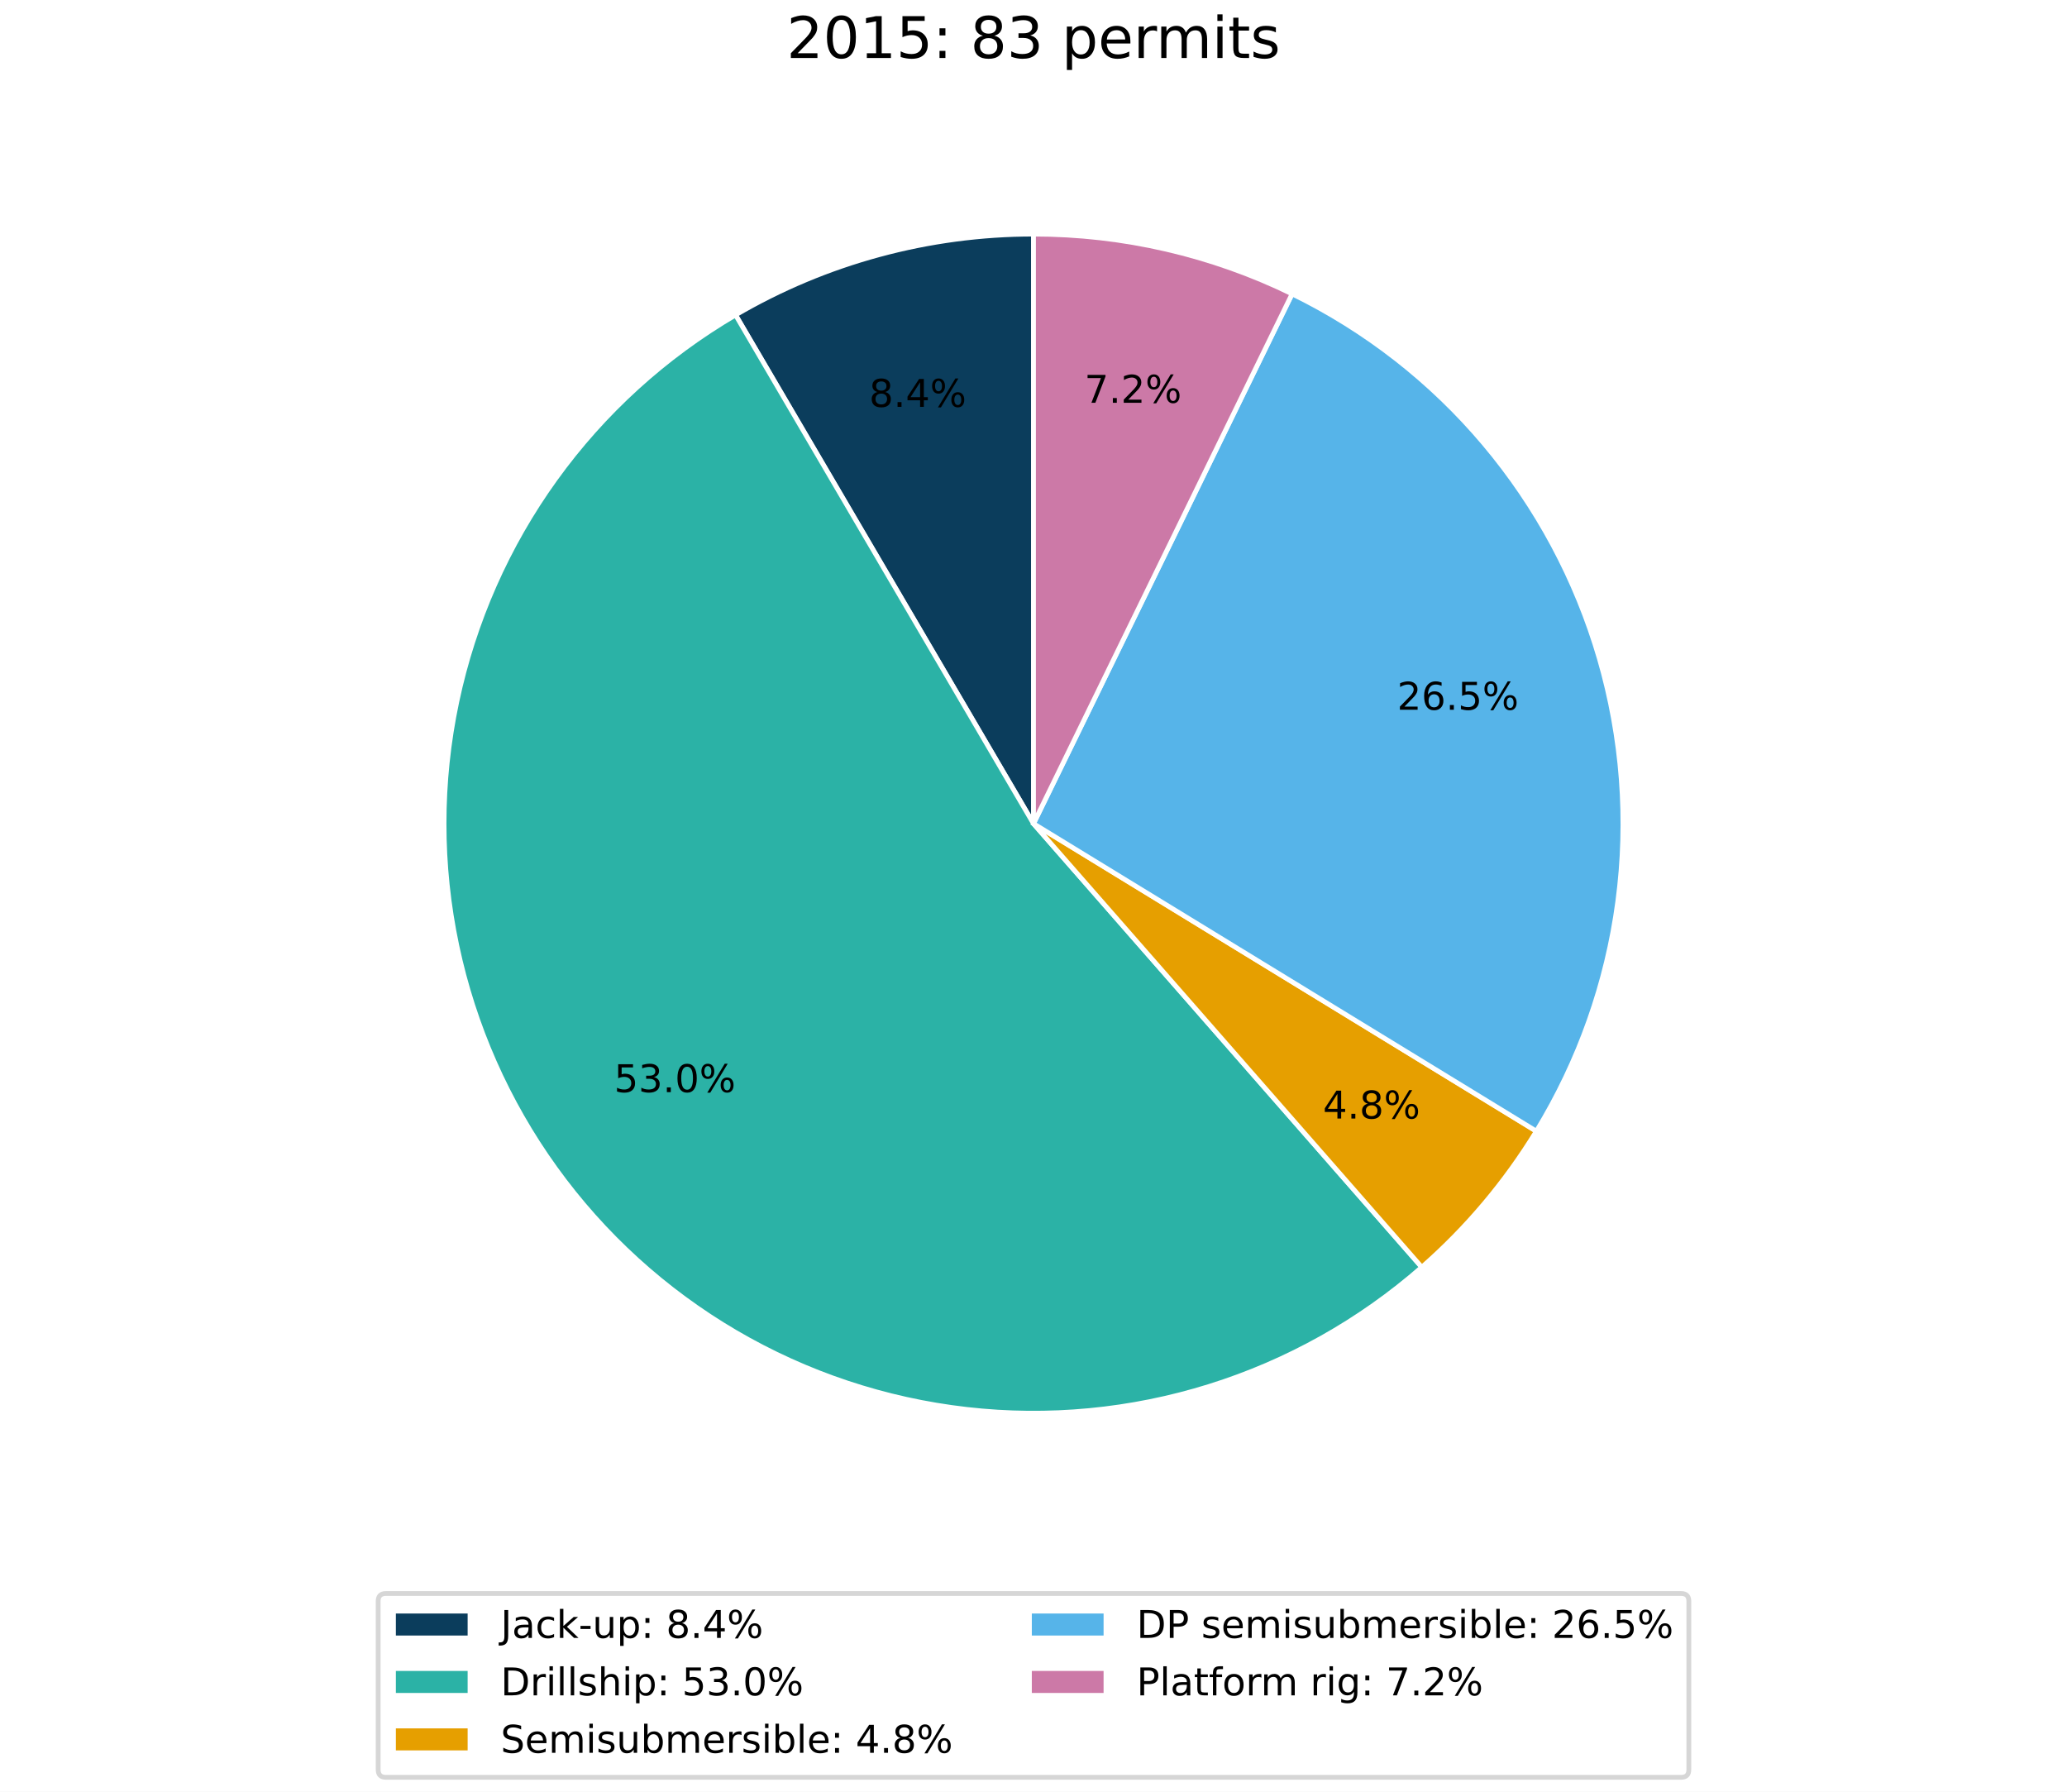
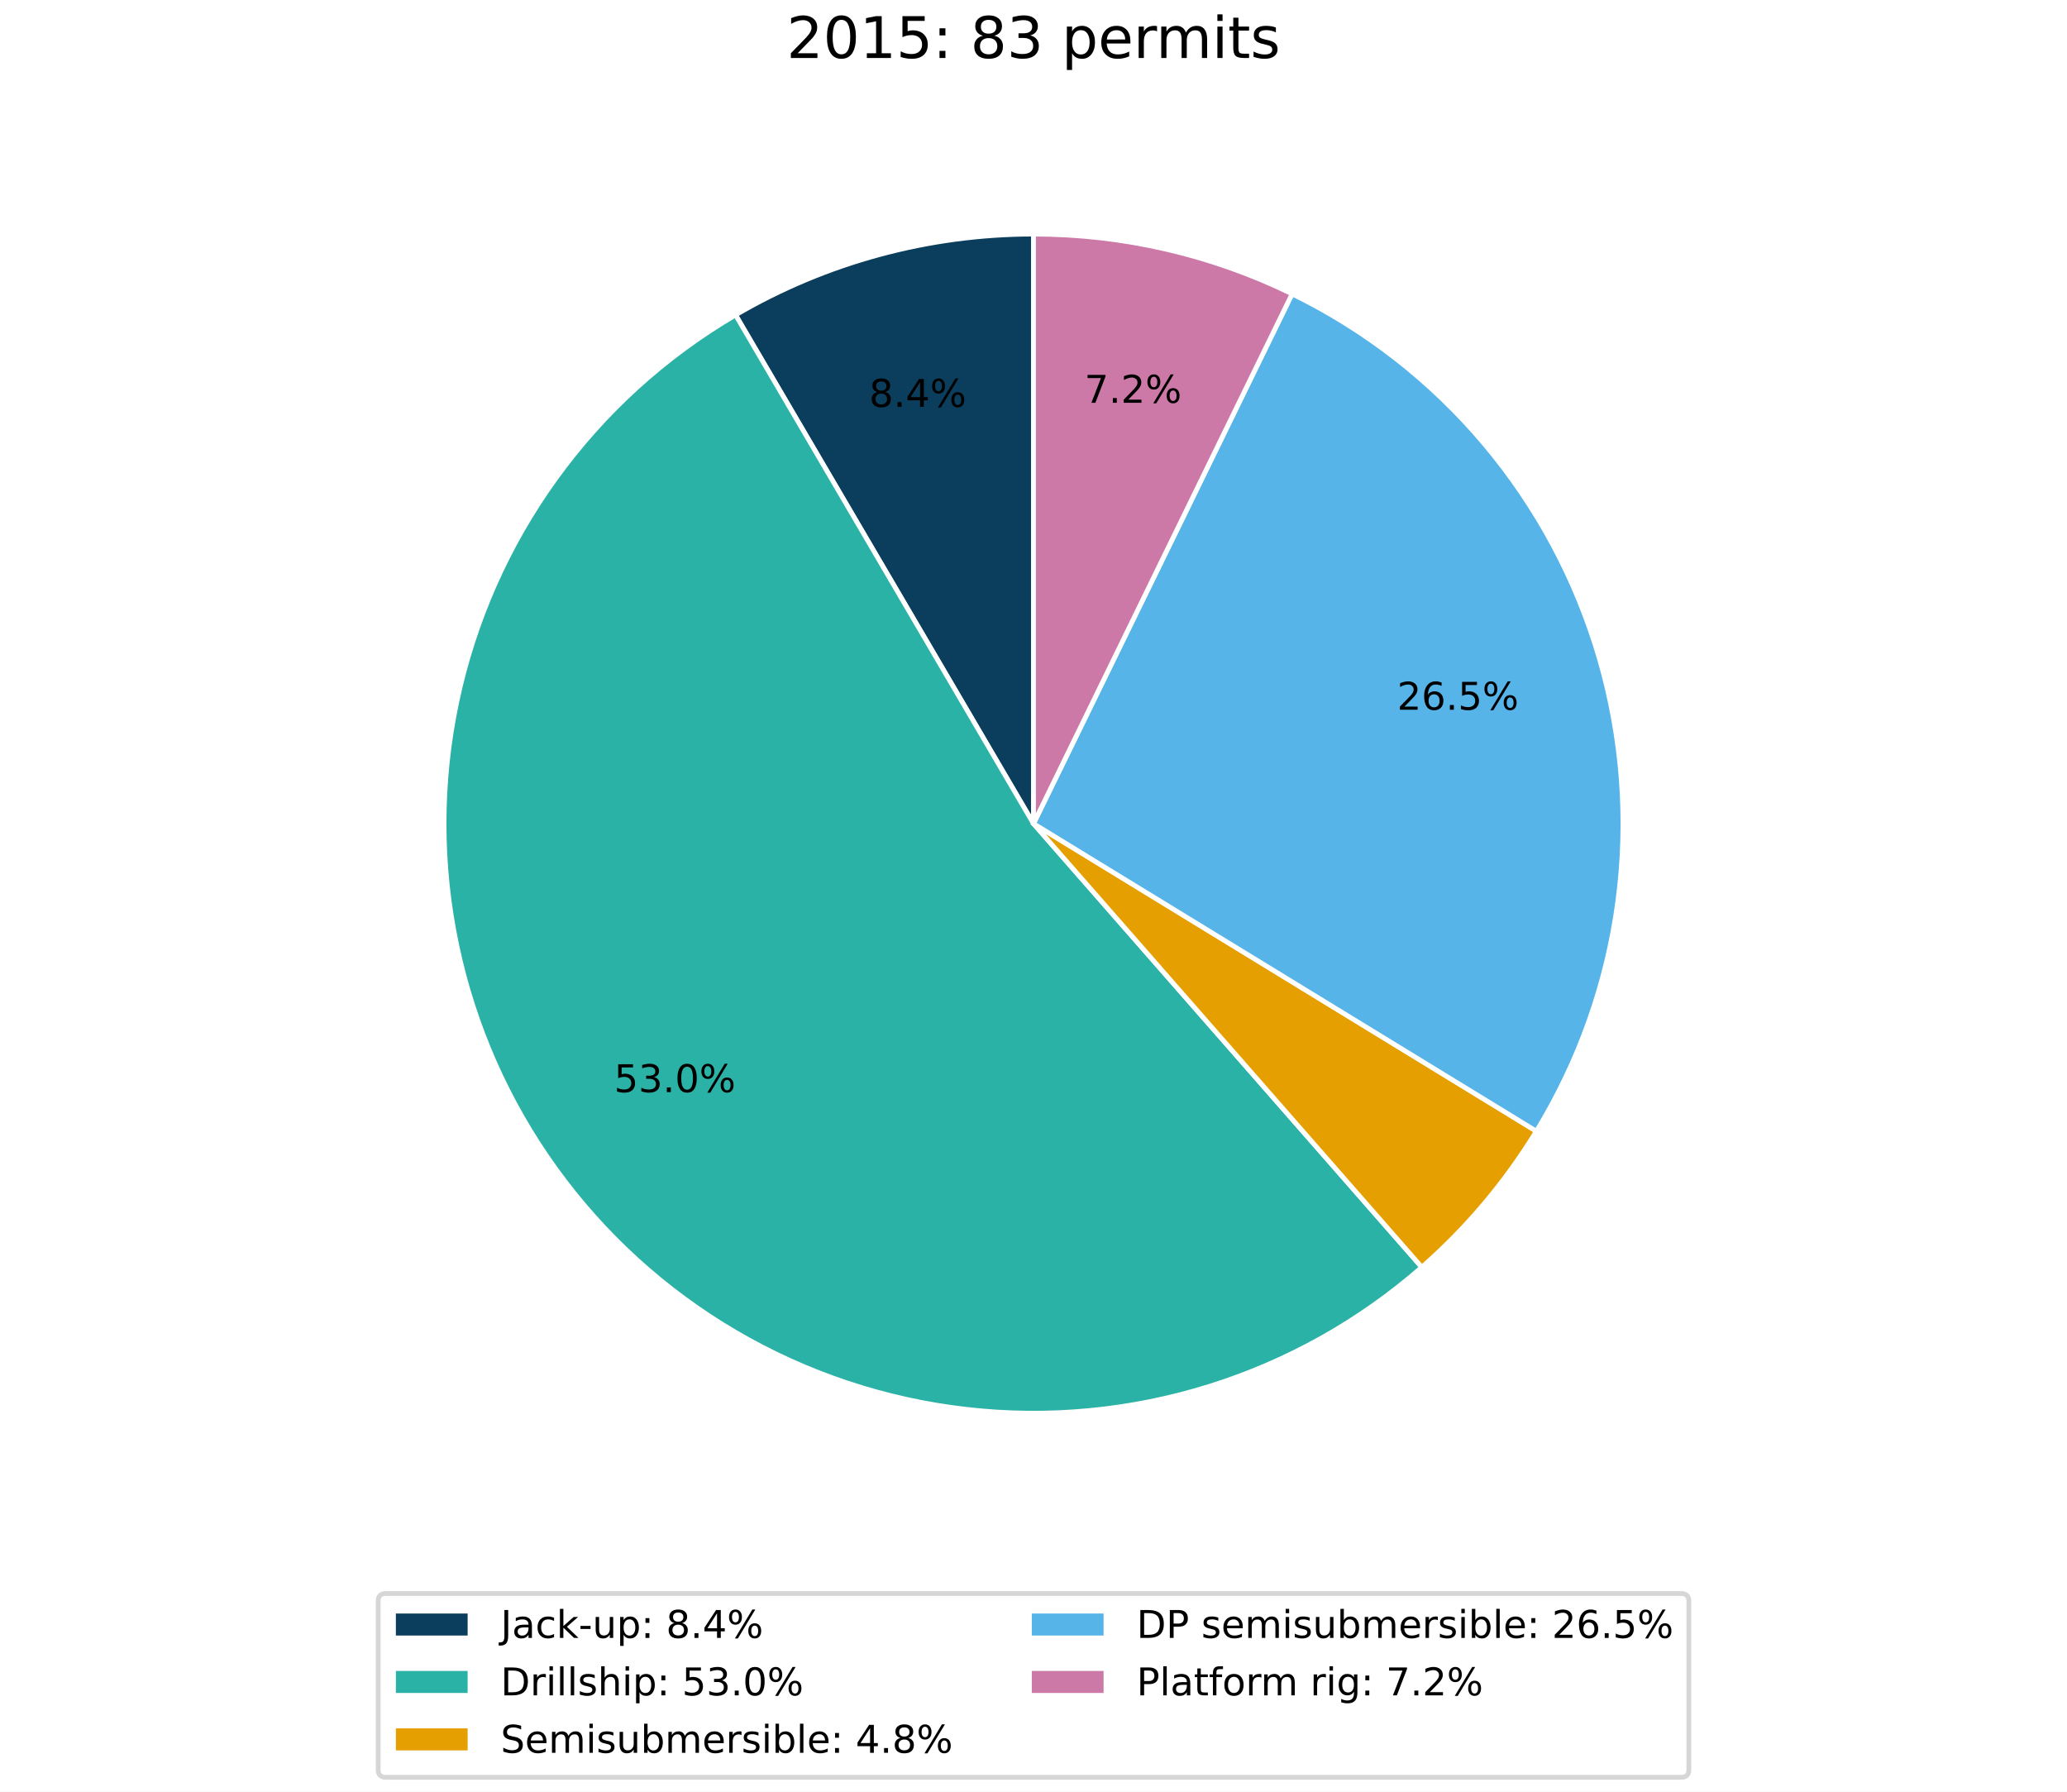
<svg xmlns="http://www.w3.org/2000/svg" xmlns:xlink="http://www.w3.org/1999/xlink" width="432pt" height="374.4pt" viewBox="0 0 432 374.4" version="1.1">
  <defs>
    <style type="text/css">*{stroke-linejoin: round; stroke-linecap: butt}</style>
  </defs>
  <g id="figure_1">
    <g id="patch_1">
      <path d="M 0 374.4 L 432 374.4 L 432 0 L 0 0 z " style="fill: #ffffff" />
    </g>
    <g id="axes_1">
      <g id="patch_2">
        <path d="M 216 48.917 C 205.104 48.917 194.256 50.363 183.74 53.216 C 173.224 56.069 163.132 60.305 153.731 65.813 L 216 172.112 z " style="fill: #0b3d5c; stroke: #ffffff; stroke-linejoin: miter" />
      </g>
      <g id="patch_3">
        <path d="M 153.731 65.813 C 138.925 74.486 126.093 86.158 116.06 100.078 C 106.026 113.998 99.011 129.862 95.465 146.651 C 91.918 163.44 91.918 180.785 95.465 197.574 C 99.011 214.363 106.026 230.227 116.06 244.147 C 126.093 258.067 138.925 269.739 153.731 278.412 C 168.536 287.085 184.992 292.57 202.041 294.514 C 219.09 296.459 236.358 294.82 252.737 289.703 C 269.115 284.586 284.245 276.103 297.155 264.8 L 216 172.112 z " style="fill: #2bb2a6; stroke: #ffffff; stroke-linejoin: miter" />
      </g>
      <g id="patch_4">
        <path d="M 297.155 264.8 C 301.835 260.702 306.198 256.256 310.206 251.499 C 314.215 246.743 317.857 241.689 321.102 236.382 L 216 172.112 z " style="fill: #e69f00; stroke: #ffffff; stroke-linejoin: miter" />
      </g>
      <g id="patch_5">
        <path d="M 321.102 236.382 C 330.054 221.743 335.849 205.394 338.116 188.385 C 340.382 171.376 339.071 154.08 334.265 137.608 C 329.459 121.135 321.264 105.847 310.206 92.726 C 299.149 79.604 285.471 68.937 270.052 61.408 L 216 172.112 z " style="fill: #56b4e9; stroke: #ffffff; stroke-linejoin: miter" />
      </g>
      <g id="patch_6">
        <path d="M 270.052 61.408 C 261.662 57.312 252.834 54.183 243.738 52.081 C 234.642 49.978 225.336 48.917 216 48.917 L 216 172.112 z " style="fill: #cc79a7; stroke: #ffffff; stroke-linejoin: miter" />
      </g>
      <g id="matplotlib.axis_1" />
      <g id="matplotlib.axis_2" />
      <g id="text_1">
        <g transform="translate(181.6428 85.01835) scale(0.08 -0.08)">
          <defs>
            <path id="DejaVuSans-1b" d="M 2034 2216 Q 1584 2216 1326 1975 Q 1069 1734 1069 1313 Q 1069 891 1326 650 Q 1584 409 2034 409 Q 2484 409 2743 651 Q 3003 894 3003 1313 Q 3003 1734 2745 1975 Q 2488 2216 2034 2216 z M 1403 2484 Q 997 2584 770 2862 Q 544 3141 544 3541 Q 544 4100 942 4425 Q 1341 4750 2034 4750 Q 2731 4750 3128 4425 Q 3525 4100 3525 3541 Q 3525 3141 3298 2862 Q 3072 2584 2669 2484 Q 3125 2378 3379 2068 Q 3634 1759 3634 1313 Q 3634 634 3220 271 Q 2806 -91 2034 -91 Q 1263 -91 848 271 Q 434 634 434 1313 Q 434 1759 690 2068 Q 947 2378 1403 2484 z M 1172 3481 Q 1172 3119 1398 2916 Q 1625 2713 2034 2713 Q 2441 2713 2670 2916 Q 2900 3119 2900 3481 Q 2900 3844 2670 4047 Q 2441 4250 2034 4250 Q 1625 4250 1398 4047 Q 1172 3844 1172 3481 z " transform="scale(0.015625)" />
            <path id="DejaVuSans-11" d="M 684 794 L 1344 794 L 1344 0 L 684 0 L 684 794 z " transform="scale(0.015625)" />
            <path id="DejaVuSans-17" d="M 2419 4116 L 825 1625 L 2419 1625 L 2419 4116 z M 2253 4666 L 3047 4666 L 3047 1625 L 3713 1625 L 3713 1100 L 3047 1100 L 3047 0 L 2419 0 L 2419 1100 L 313 1100 L 313 1709 L 2253 4666 z " transform="scale(0.015625)" />
            <path id="DejaVuSans-8" d="M 4653 2053 Q 4381 2053 4226 1822 Q 4072 1591 4072 1178 Q 4072 772 4226 539 Q 4381 306 4653 306 Q 4919 306 5073 539 Q 5228 772 5228 1178 Q 5228 1588 5073 1820 Q 4919 2053 4653 2053 z M 4653 2450 Q 5147 2450 5437 2106 Q 5728 1763 5728 1178 Q 5728 594 5436 251 Q 5144 -91 4653 -91 Q 4153 -91 3862 251 Q 3572 594 3572 1178 Q 3572 1766 3864 2108 Q 4156 2450 4653 2450 z M 1428 4353 Q 1159 4353 1004 4120 Q 850 3888 850 3481 Q 850 3069 1003 2837 Q 1156 2606 1428 2606 Q 1700 2606 1854 2837 Q 2009 3069 2009 3481 Q 2009 3884 1853 4118 Q 1697 4353 1428 4353 z M 4250 4750 L 4750 4750 L 1831 -91 L 1331 -91 L 4250 4750 z M 1428 4750 Q 1922 4750 2215 4408 Q 2509 4066 2509 3481 Q 2509 2891 2217 2550 Q 1925 2209 1428 2209 Q 931 2209 642 2551 Q 353 2894 353 3481 Q 353 4063 643 4406 Q 934 4750 1428 4750 z " transform="scale(0.015625)" />
          </defs>
          <use xlink:href="#DejaVuSans-1b" />
          <use xlink:href="#DejaVuSans-11" transform="translate(63.625 0)" />
          <use xlink:href="#DejaVuSans-17" transform="translate(95.40625 0)" />
          <use xlink:href="#DejaVuSans-8" transform="translate(159.0312 0)" />
        </g>
      </g>
      <g id="text_2">
        <g transform="translate(128.3378 228.2166) scale(0.08 -0.08)">
          <defs>
            <path id="DejaVuSans-18" d="M 691 4666 L 3169 4666 L 3169 4134 L 1269 4134 L 1269 2991 Q 1406 3038 1543 3061 Q 1681 3084 1819 3084 Q 2600 3084 3056 2656 Q 3513 2228 3513 1497 Q 3513 744 3044 326 Q 2575 -91 1722 -91 Q 1428 -91 1123 -41 Q 819 9 494 109 L 494 744 Q 775 591 1075 516 Q 1375 441 1709 441 Q 2250 441 2565 725 Q 2881 1009 2881 1497 Q 2881 1984 2565 2268 Q 2250 2553 1709 2553 Q 1456 2553 1204 2497 Q 953 2441 691 2322 L 691 4666 z " transform="scale(0.015625)" />
            <path id="DejaVuSans-16" d="M 2597 2516 Q 3050 2419 3304 2112 Q 3559 1806 3559 1356 Q 3559 666 3084 287 Q 2609 -91 1734 -91 Q 1441 -91 1130 -33 Q 819 25 488 141 L 488 750 Q 750 597 1062 519 Q 1375 441 1716 441 Q 2309 441 2620 675 Q 2931 909 2931 1356 Q 2931 1769 2642 2001 Q 2353 2234 1838 2234 L 1294 2234 L 1294 2753 L 1863 2753 Q 2328 2753 2575 2939 Q 2822 3125 2822 3475 Q 2822 3834 2567 4026 Q 2313 4219 1838 4219 Q 1578 4219 1281 4162 Q 984 4106 628 3988 L 628 4550 Q 988 4650 1302 4700 Q 1616 4750 1894 4750 Q 2613 4750 3031 4423 Q 3450 4097 3450 3541 Q 3450 3153 3228 2886 Q 3006 2619 2597 2516 z " transform="scale(0.015625)" />
            <path id="DejaVuSans-13" d="M 2034 4250 Q 1547 4250 1301 3770 Q 1056 3291 1056 2328 Q 1056 1369 1301 889 Q 1547 409 2034 409 Q 2525 409 2770 889 Q 3016 1369 3016 2328 Q 3016 3291 2770 3770 Q 2525 4250 2034 4250 z M 2034 4750 Q 2819 4750 3233 4129 Q 3647 3509 3647 2328 Q 3647 1150 3233 529 Q 2819 -91 2034 -91 Q 1250 -91 836 529 Q 422 1150 422 2328 Q 422 3509 836 4129 Q 1250 4750 2034 4750 z " transform="scale(0.015625)" />
          </defs>
          <use xlink:href="#DejaVuSans-18" />
          <use xlink:href="#DejaVuSans-16" transform="translate(63.625 0)" />
          <use xlink:href="#DejaVuSans-11" transform="translate(127.25 0)" />
          <use xlink:href="#DejaVuSans-13" transform="translate(159.0312 0)" />
          <use xlink:href="#DejaVuSans-8" transform="translate(222.6562 0)" />
        </g>
      </g>
      <g id="text_3">
-         <g transform="translate(276.4929 233.7306) scale(0.08 -0.08)">
-           <use xlink:href="#DejaVuSans-17" />
-           <use xlink:href="#DejaVuSans-11" transform="translate(63.625 0)" />
-           <use xlink:href="#DejaVuSans-1b" transform="translate(95.40625 0)" />
-           <use xlink:href="#DejaVuSans-8" transform="translate(159.0312 0)" />
-         </g>
-       </g>
-       <g id="text_4">
        <g transform="translate(291.9915 148.3121) scale(0.08 -0.08)">
          <defs>
            <path id="DejaVuSans-15" d="M 1228 531 L 3431 531 L 3431 0 L 469 0 L 469 531 Q 828 903 1448 1529 Q 2069 2156 2228 2338 Q 2531 2678 2651 2914 Q 2772 3150 2772 3378 Q 2772 3750 2511 3984 Q 2250 4219 1831 4219 Q 1534 4219 1204 4116 Q 875 4013 500 3803 L 500 4441 Q 881 4594 1212 4672 Q 1544 4750 1819 4750 Q 2544 4750 2975 4387 Q 3406 4025 3406 3419 Q 3406 3131 3298 2873 Q 3191 2616 2906 2266 Q 2828 2175 2409 1742 Q 1991 1309 1228 531 z " transform="scale(0.015625)" />
            <path id="DejaVuSans-19" d="M 2113 2584 Q 1688 2584 1439 2293 Q 1191 2003 1191 1497 Q 1191 994 1439 701 Q 1688 409 2113 409 Q 2538 409 2786 701 Q 3034 994 3034 1497 Q 3034 2003 2786 2293 Q 2538 2584 2113 2584 z M 3366 4563 L 3366 3988 Q 3128 4100 2886 4159 Q 2644 4219 2406 4219 Q 1781 4219 1451 3797 Q 1122 3375 1075 2522 Q 1259 2794 1537 2939 Q 1816 3084 2150 3084 Q 2853 3084 3261 2657 Q 3669 2231 3669 1497 Q 3669 778 3244 343 Q 2819 -91 2113 -91 Q 1303 -91 875 529 Q 447 1150 447 2328 Q 447 3434 972 4092 Q 1497 4750 2381 4750 Q 2619 4750 2861 4703 Q 3103 4656 3366 4563 z " transform="scale(0.015625)" />
          </defs>
          <use xlink:href="#DejaVuSans-15" />
          <use xlink:href="#DejaVuSans-19" transform="translate(63.625 0)" />
          <use xlink:href="#DejaVuSans-11" transform="translate(127.25 0)" />
          <use xlink:href="#DejaVuSans-18" transform="translate(159.0312 0)" />
          <use xlink:href="#DejaVuSans-8" transform="translate(222.6562 0)" />
        </g>
      </g>
-       <g id="text_5">
+       <g id="text_4">
        <g transform="translate(226.6417 84.16663) scale(0.08 -0.08)">
          <defs>
            <path id="DejaVuSans-1a" d="M 525 4666 L 3525 4666 L 3525 4397 L 1831 0 L 1172 0 L 2766 4134 L 525 4134 L 525 4666 z " transform="scale(0.015625)" />
          </defs>
          <use xlink:href="#DejaVuSans-1a" />
          <use xlink:href="#DejaVuSans-11" transform="translate(63.625 0)" />
          <use xlink:href="#DejaVuSans-15" transform="translate(95.40625 0)" />
          <use xlink:href="#DejaVuSans-8" transform="translate(159.0312 0)" />
        </g>
      </g>
-       <g id="text_6">
+       <g id="text_5">
        <g transform="translate(164.4084 12.11837) scale(0.12 -0.12)">
          <defs>
            <path id="DejaVuSans-14" d="M 794 531 L 1825 531 L 1825 4091 L 703 3866 L 703 4441 L 1819 4666 L 2450 4666 L 2450 531 L 3481 531 L 3481 0 L 794 0 L 794 531 z " transform="scale(0.015625)" />
            <path id="DejaVuSans-1d" d="M 750 794 L 1409 794 L 1409 0 L 750 0 L 750 794 z M 750 3309 L 1409 3309 L 1409 2516 L 750 2516 L 750 3309 z " transform="scale(0.015625)" />
            <path id="DejaVuSans-3" transform="scale(0.015625)" />
            <path id="DejaVuSans-53" d="M 1159 525 L 1159 -1331 L 581 -1331 L 581 3500 L 1159 3500 L 1159 2969 Q 1341 3281 1617 3432 Q 1894 3584 2278 3584 Q 2916 3584 3314 3078 Q 3713 2572 3713 1747 Q 3713 922 3314 415 Q 2916 -91 2278 -91 Q 1894 -91 1617 61 Q 1341 213 1159 525 z M 3116 1747 Q 3116 2381 2855 2742 Q 2594 3103 2138 3103 Q 1681 3103 1420 2742 Q 1159 2381 1159 1747 Q 1159 1113 1420 752 Q 1681 391 2138 391 Q 2594 391 2855 752 Q 3116 1113 3116 1747 z " transform="scale(0.015625)" />
            <path id="DejaVuSans-48" d="M 3597 1894 L 3597 1613 L 953 1613 Q 991 1019 1311 708 Q 1631 397 2203 397 Q 2534 397 2845 478 Q 3156 559 3463 722 L 3463 178 Q 3153 47 2828 -22 Q 2503 -91 2169 -91 Q 1331 -91 842 396 Q 353 884 353 1716 Q 353 2575 817 3079 Q 1281 3584 2069 3584 Q 2775 3584 3186 3129 Q 3597 2675 3597 1894 z M 3022 2063 Q 3016 2534 2758 2815 Q 2500 3097 2075 3097 Q 1594 3097 1305 2825 Q 1016 2553 972 2059 L 3022 2063 z " transform="scale(0.015625)" />
            <path id="DejaVuSans-55" d="M 2631 2963 Q 2534 3019 2420 3045 Q 2306 3072 2169 3072 Q 1681 3072 1420 2755 Q 1159 2438 1159 1844 L 1159 0 L 581 0 L 581 3500 L 1159 3500 L 1159 2956 Q 1341 3275 1631 3429 Q 1922 3584 2338 3584 Q 2397 3584 2469 3576 Q 2541 3569 2628 3553 L 2631 2963 z " transform="scale(0.015625)" />
            <path id="DejaVuSans-50" d="M 3328 2828 Q 3544 3216 3844 3400 Q 4144 3584 4550 3584 Q 5097 3584 5394 3201 Q 5691 2819 5691 2113 L 5691 0 L 5113 0 L 5113 2094 Q 5113 2597 4934 2840 Q 4756 3084 4391 3084 Q 3944 3084 3684 2787 Q 3425 2491 3425 1978 L 3425 0 L 2847 0 L 2847 2094 Q 2847 2600 2669 2842 Q 2491 3084 2119 3084 Q 1678 3084 1418 2786 Q 1159 2488 1159 1978 L 1159 0 L 581 0 L 581 3500 L 1159 3500 L 1159 2956 Q 1356 3278 1631 3431 Q 1906 3584 2284 3584 Q 2666 3584 2933 3390 Q 3200 3197 3328 2828 z " transform="scale(0.015625)" />
            <path id="DejaVuSans-4c" d="M 603 3500 L 1178 3500 L 1178 0 L 603 0 L 603 3500 z M 603 4863 L 1178 4863 L 1178 4134 L 603 4134 L 603 4863 z " transform="scale(0.015625)" />
            <path id="DejaVuSans-57" d="M 1172 4494 L 1172 3500 L 2356 3500 L 2356 3053 L 1172 3053 L 1172 1153 Q 1172 725 1289 603 Q 1406 481 1766 481 L 2356 481 L 2356 0 L 1766 0 Q 1100 0 847 248 Q 594 497 594 1153 L 594 3053 L 172 3053 L 172 3500 L 594 3500 L 594 4494 L 1172 4494 z " transform="scale(0.015625)" />
            <path id="DejaVuSans-56" d="M 2834 3397 L 2834 2853 Q 2591 2978 2328 3040 Q 2066 3103 1784 3103 Q 1356 3103 1142 2972 Q 928 2841 928 2578 Q 928 2378 1081 2264 Q 1234 2150 1697 2047 L 1894 2003 Q 2506 1872 2764 1633 Q 3022 1394 3022 966 Q 3022 478 2636 193 Q 2250 -91 1575 -91 Q 1294 -91 989 -36 Q 684 19 347 128 L 347 722 Q 666 556 975 473 Q 1284 391 1588 391 Q 1994 391 2212 530 Q 2431 669 2431 922 Q 2431 1156 2273 1281 Q 2116 1406 1581 1522 L 1381 1569 Q 847 1681 609 1914 Q 372 2147 372 2553 Q 372 3047 722 3315 Q 1072 3584 1716 3584 Q 2034 3584 2315 3537 Q 2597 3491 2834 3397 z " transform="scale(0.015625)" />
          </defs>
          <use xlink:href="#DejaVuSans-15" />
          <use xlink:href="#DejaVuSans-13" transform="translate(63.625 0)" />
          <use xlink:href="#DejaVuSans-14" transform="translate(127.25 0)" />
          <use xlink:href="#DejaVuSans-18" transform="translate(190.875 0)" />
          <use xlink:href="#DejaVuSans-1d" transform="translate(254.5 0)" />
          <use xlink:href="#DejaVuSans-3" transform="translate(288.1875 0)" />
          <use xlink:href="#DejaVuSans-1b" transform="translate(319.9688 0)" />
          <use xlink:href="#DejaVuSans-16" transform="translate(383.5938 0)" />
          <use xlink:href="#DejaVuSans-3" transform="translate(447.2188 0)" />
          <use xlink:href="#DejaVuSans-53" transform="translate(479 0)" />
          <use xlink:href="#DejaVuSans-48" transform="translate(542.4844 0)" />
          <use xlink:href="#DejaVuSans-55" transform="translate(604.0156 0)" />
          <use xlink:href="#DejaVuSans-50" transform="translate(643.375 0)" />
          <use xlink:href="#DejaVuSans-4c" transform="translate(740.7812 0)" />
          <use xlink:href="#DejaVuSans-57" transform="translate(768.5625 0)" />
          <use xlink:href="#DejaVuSans-56" transform="translate(807.7656 0)" />
        </g>
      </g>
      <g id="legend_1">
        <g id="patch_7">
          <path d="M 80.636 371.385 L 351.364 371.385 Q 352.964 371.385 352.964 369.785 L 352.964 334.583 Q 352.964 332.983 351.364 332.983 L 80.636 332.983 Q 79.036 332.983 79.036 334.583 L 79.036 369.785 Q 79.036 371.385 80.636 371.385 z " style="fill: #ffffff; opacity: 0.8; stroke: #cccccc; stroke-linejoin: miter" />
        </g>
        <g id="patch_8">
          <path d="M 82.236 342.262 L 98.236 342.262 L 98.236 336.662 L 82.236 336.662 z " style="fill: #0b3d5c; stroke: #ffffff; stroke-linejoin: miter" />
        </g>
-         <g id="text_7">
+         <g id="text_6">
          <g transform="translate(104.6363 342.2616) scale(0.08 -0.08)">
            <defs>
              <path id="DejaVuSans-2d" d="M 628 4666 L 1259 4666 L 1259 325 Q 1259 -519 939 -900 Q 619 -1281 -91 -1281 L -331 -1281 L -331 -750 L -134 -750 Q 284 -750 456 -515 Q 628 -281 628 325 L 628 4666 z " transform="scale(0.015625)" />
              <path id="DejaVuSans-44" d="M 2194 1759 Q 1497 1759 1228 1600 Q 959 1441 959 1056 Q 959 750 1161 570 Q 1363 391 1709 391 Q 2188 391 2477 730 Q 2766 1069 2766 1631 L 2766 1759 L 2194 1759 z M 3341 1997 L 3341 0 L 2766 0 L 2766 531 Q 2569 213 2275 61 Q 1981 -91 1556 -91 Q 1019 -91 701 211 Q 384 513 384 1019 Q 384 1609 779 1909 Q 1175 2209 1959 2209 L 2766 2209 L 2766 2266 Q 2766 2663 2505 2880 Q 2244 3097 1772 3097 Q 1472 3097 1187 3025 Q 903 2953 641 2809 L 641 3341 Q 956 3463 1253 3523 Q 1550 3584 1831 3584 Q 2591 3584 2966 3190 Q 3341 2797 3341 1997 z " transform="scale(0.015625)" />
              <path id="DejaVuSans-46" d="M 3122 3366 L 3122 2828 Q 2878 2963 2633 3030 Q 2388 3097 2138 3097 Q 1578 3097 1268 2742 Q 959 2388 959 1747 Q 959 1106 1268 751 Q 1578 397 2138 397 Q 2388 397 2633 464 Q 2878 531 3122 666 L 3122 134 Q 2881 22 2623 -34 Q 2366 -91 2075 -91 Q 1284 -91 818 406 Q 353 903 353 1747 Q 353 2603 823 3093 Q 1294 3584 2113 3584 Q 2378 3584 2631 3529 Q 2884 3475 3122 3366 z " transform="scale(0.015625)" />
              <path id="DejaVuSans-4e" d="M 581 4863 L 1159 4863 L 1159 1991 L 2875 3500 L 3609 3500 L 1753 1863 L 3688 0 L 2938 0 L 1159 1709 L 1159 0 L 581 0 L 581 4863 z " transform="scale(0.015625)" />
              <path id="DejaVuSans-10" d="M 313 2009 L 1997 2009 L 1997 1497 L 313 1497 L 313 2009 z " transform="scale(0.015625)" />
              <path id="DejaVuSans-58" d="M 544 1381 L 544 3500 L 1119 3500 L 1119 1403 Q 1119 906 1312 657 Q 1506 409 1894 409 Q 2359 409 2629 706 Q 2900 1003 2900 1516 L 2900 3500 L 3475 3500 L 3475 0 L 2900 0 L 2900 538 Q 2691 219 2414 64 Q 2138 -91 1772 -91 Q 1169 -91 856 284 Q 544 659 544 1381 z M 1991 3584 L 1991 3584 z " transform="scale(0.015625)" />
            </defs>
            <use xlink:href="#DejaVuSans-2d" />
            <use xlink:href="#DejaVuSans-44" transform="translate(29.5 0)" />
            <use xlink:href="#DejaVuSans-46" transform="translate(90.78125 0)" />
            <use xlink:href="#DejaVuSans-4e" transform="translate(145.7656 0)" />
            <use xlink:href="#DejaVuSans-10" transform="translate(203.6719 0)" />
            <use xlink:href="#DejaVuSans-58" transform="translate(239.75 0)" />
            <use xlink:href="#DejaVuSans-53" transform="translate(303.125 0)" />
            <use xlink:href="#DejaVuSans-1d" transform="translate(366.6094 0)" />
            <use xlink:href="#DejaVuSans-3" transform="translate(400.2969 0)" />
            <use xlink:href="#DejaVuSans-1b" transform="translate(432.0781 0)" />
            <use xlink:href="#DejaVuSans-11" transform="translate(495.7031 0)" />
            <use xlink:href="#DejaVuSans-17" transform="translate(527.4844 0)" />
            <use xlink:href="#DejaVuSans-8" transform="translate(591.1094 0)" />
          </g>
        </g>
        <g id="patch_9">
          <path d="M 82.236 354.262 L 98.236 354.262 L 98.236 348.662 L 82.236 348.662 z " style="fill: #2bb2a6; stroke: #ffffff; stroke-linejoin: miter" />
        </g>
-         <g id="text_8">
+         <g id="text_7">
          <g transform="translate(104.6363 354.2622) scale(0.08 -0.08)">
            <defs>
              <path id="DejaVuSans-27" d="M 1259 4147 L 1259 519 L 2022 519 Q 2988 519 3436 956 Q 3884 1394 3884 2338 Q 3884 3275 3436 3711 Q 2988 4147 2022 4147 L 1259 4147 z M 628 4666 L 1925 4666 Q 3281 4666 3915 4102 Q 4550 3538 4550 2338 Q 4550 1131 3912 565 Q 3275 0 1925 0 L 628 0 L 628 4666 z " transform="scale(0.015625)" />
              <path id="DejaVuSans-4f" d="M 603 4863 L 1178 4863 L 1178 0 L 603 0 L 603 4863 z " transform="scale(0.015625)" />
              <path id="DejaVuSans-4b" d="M 3513 2113 L 3513 0 L 2938 0 L 2938 2094 Q 2938 2591 2744 2837 Q 2550 3084 2163 3084 Q 1697 3084 1428 2787 Q 1159 2491 1159 1978 L 1159 0 L 581 0 L 581 4863 L 1159 4863 L 1159 2956 Q 1366 3272 1645 3428 Q 1925 3584 2291 3584 Q 2894 3584 3203 3211 Q 3513 2838 3513 2113 z " transform="scale(0.015625)" />
            </defs>
            <use xlink:href="#DejaVuSans-27" />
            <use xlink:href="#DejaVuSans-55" transform="translate(77 0)" />
            <use xlink:href="#DejaVuSans-4c" transform="translate(118.1094 0)" />
            <use xlink:href="#DejaVuSans-4f" transform="translate(145.8906 0)" />
            <use xlink:href="#DejaVuSans-4f" transform="translate(173.6719 0)" />
            <use xlink:href="#DejaVuSans-56" transform="translate(201.4531 0)" />
            <use xlink:href="#DejaVuSans-4b" transform="translate(253.5469 0)" />
            <use xlink:href="#DejaVuSans-4c" transform="translate(316.9219 0)" />
            <use xlink:href="#DejaVuSans-53" transform="translate(344.7031 0)" />
            <use xlink:href="#DejaVuSans-1d" transform="translate(408.1875 0)" />
            <use xlink:href="#DejaVuSans-3" transform="translate(441.875 0)" />
            <use xlink:href="#DejaVuSans-18" transform="translate(473.6562 0)" />
            <use xlink:href="#DejaVuSans-16" transform="translate(537.2812 0)" />
            <use xlink:href="#DejaVuSans-11" transform="translate(600.9062 0)" />
            <use xlink:href="#DejaVuSans-13" transform="translate(632.6875 0)" />
            <use xlink:href="#DejaVuSans-8" transform="translate(696.3125 0)" />
          </g>
        </g>
        <g id="patch_10">
          <path d="M 82.236 366.263 L 98.236 366.263 L 98.236 360.663 L 82.236 360.663 z " style="fill: #e69f00; stroke: #ffffff; stroke-linejoin: miter" />
        </g>
-         <g id="text_9">
+         <g id="text_8">
          <g transform="translate(104.6363 366.2629) scale(0.08 -0.08)">
            <defs>
              <path id="DejaVuSans-36" d="M 3425 4513 L 3425 3897 Q 3066 4069 2747 4153 Q 2428 4238 2131 4238 Q 1616 4238 1336 4038 Q 1056 3838 1056 3469 Q 1056 3159 1242 3001 Q 1428 2844 1947 2747 L 2328 2669 Q 3034 2534 3370 2195 Q 3706 1856 3706 1288 Q 3706 609 3251 259 Q 2797 -91 1919 -91 Q 1588 -91 1214 -16 Q 841 59 441 206 L 441 856 Q 825 641 1194 531 Q 1563 422 1919 422 Q 2459 422 2753 634 Q 3047 847 3047 1241 Q 3047 1584 2836 1778 Q 2625 1972 2144 2069 L 1759 2144 Q 1053 2284 737 2584 Q 422 2884 422 3419 Q 422 4038 858 4394 Q 1294 4750 2059 4750 Q 2388 4750 2728 4690 Q 3069 4631 3425 4513 z " transform="scale(0.015625)" />
              <path id="DejaVuSans-45" d="M 3116 1747 Q 3116 2381 2855 2742 Q 2594 3103 2138 3103 Q 1681 3103 1420 2742 Q 1159 2381 1159 1747 Q 1159 1113 1420 752 Q 1681 391 2138 391 Q 2594 391 2855 752 Q 3116 1113 3116 1747 z M 1159 2969 Q 1341 3281 1617 3432 Q 1894 3584 2278 3584 Q 2916 3584 3314 3078 Q 3713 2572 3713 1747 Q 3713 922 3314 415 Q 2916 -91 2278 -91 Q 1894 -91 1617 61 Q 1341 213 1159 525 L 1159 0 L 581 0 L 581 4863 L 1159 4863 L 1159 2969 z " transform="scale(0.015625)" />
            </defs>
            <use xlink:href="#DejaVuSans-36" />
            <use xlink:href="#DejaVuSans-48" transform="translate(63.48438 0)" />
            <use xlink:href="#DejaVuSans-50" transform="translate(125.0156 0)" />
            <use xlink:href="#DejaVuSans-4c" transform="translate(222.4219 0)" />
            <use xlink:href="#DejaVuSans-56" transform="translate(250.2031 0)" />
            <use xlink:href="#DejaVuSans-58" transform="translate(302.2969 0)" />
            <use xlink:href="#DejaVuSans-45" transform="translate(365.6719 0)" />
            <use xlink:href="#DejaVuSans-50" transform="translate(429.1562 0)" />
            <use xlink:href="#DejaVuSans-48" transform="translate(526.5625 0)" />
            <use xlink:href="#DejaVuSans-55" transform="translate(588.0938 0)" />
            <use xlink:href="#DejaVuSans-56" transform="translate(629.2031 0)" />
            <use xlink:href="#DejaVuSans-4c" transform="translate(681.2969 0)" />
            <use xlink:href="#DejaVuSans-45" transform="translate(709.0781 0)" />
            <use xlink:href="#DejaVuSans-4f" transform="translate(772.5625 0)" />
            <use xlink:href="#DejaVuSans-48" transform="translate(800.3438 0)" />
            <use xlink:href="#DejaVuSans-1d" transform="translate(861.875 0)" />
            <use xlink:href="#DejaVuSans-3" transform="translate(895.5625 0)" />
            <use xlink:href="#DejaVuSans-17" transform="translate(927.3438 0)" />
            <use xlink:href="#DejaVuSans-11" transform="translate(990.9688 0)" />
            <use xlink:href="#DejaVuSans-1b" transform="translate(1022.75 0)" />
            <use xlink:href="#DejaVuSans-8" transform="translate(1086.375 0)" />
          </g>
        </g>
        <g id="patch_11">
          <path d="M 215.148 342.262 L 231.148 342.262 L 231.148 336.662 L 215.148 336.662 z " style="fill: #56b4e9; stroke: #ffffff; stroke-linejoin: miter" />
        </g>
-         <g id="text_10">
+         <g id="text_9">
          <g transform="translate(237.5475 342.2616) scale(0.08 -0.08)">
            <defs>
              <path id="DejaVuSans-33" d="M 1259 4147 L 1259 2394 L 2053 2394 Q 2494 2394 2734 2622 Q 2975 2850 2975 3272 Q 2975 3691 2734 3919 Q 2494 4147 2053 4147 L 1259 4147 z M 628 4666 L 2053 4666 Q 2838 4666 3239 4311 Q 3641 3956 3641 3272 Q 3641 2581 3239 2228 Q 2838 1875 2053 1875 L 1259 1875 L 1259 0 L 628 0 L 628 4666 z " transform="scale(0.015625)" />
            </defs>
            <use xlink:href="#DejaVuSans-27" />
            <use xlink:href="#DejaVuSans-33" transform="translate(77 0)" />
            <use xlink:href="#DejaVuSans-3" transform="translate(137.2969 0)" />
            <use xlink:href="#DejaVuSans-56" transform="translate(169.0781 0)" />
            <use xlink:href="#DejaVuSans-48" transform="translate(221.1719 0)" />
            <use xlink:href="#DejaVuSans-50" transform="translate(282.7031 0)" />
            <use xlink:href="#DejaVuSans-4c" transform="translate(380.1094 0)" />
            <use xlink:href="#DejaVuSans-56" transform="translate(407.8906 0)" />
            <use xlink:href="#DejaVuSans-58" transform="translate(459.9844 0)" />
            <use xlink:href="#DejaVuSans-45" transform="translate(523.3594 0)" />
            <use xlink:href="#DejaVuSans-50" transform="translate(586.8438 0)" />
            <use xlink:href="#DejaVuSans-48" transform="translate(684.25 0)" />
            <use xlink:href="#DejaVuSans-55" transform="translate(745.7812 0)" />
            <use xlink:href="#DejaVuSans-56" transform="translate(786.8906 0)" />
            <use xlink:href="#DejaVuSans-4c" transform="translate(838.9844 0)" />
            <use xlink:href="#DejaVuSans-45" transform="translate(866.7656 0)" />
            <use xlink:href="#DejaVuSans-4f" transform="translate(930.25 0)" />
            <use xlink:href="#DejaVuSans-48" transform="translate(958.0312 0)" />
            <use xlink:href="#DejaVuSans-1d" transform="translate(1019.562 0)" />
            <use xlink:href="#DejaVuSans-3" transform="translate(1053.25 0)" />
            <use xlink:href="#DejaVuSans-15" transform="translate(1085.031 0)" />
            <use xlink:href="#DejaVuSans-19" transform="translate(1148.656 0)" />
            <use xlink:href="#DejaVuSans-11" transform="translate(1212.281 0)" />
            <use xlink:href="#DejaVuSans-18" transform="translate(1244.062 0)" />
            <use xlink:href="#DejaVuSans-8" transform="translate(1307.688 0)" />
          </g>
        </g>
        <g id="patch_12">
          <path d="M 215.148 354.262 L 231.148 354.262 L 231.148 348.662 L 215.148 348.662 z " style="fill: #cc79a7; stroke: #ffffff; stroke-linejoin: miter" />
        </g>
-         <g id="text_11">
+         <g id="text_10">
          <g transform="translate(237.5475 354.2622) scale(0.08 -0.08)">
            <defs>
              <path id="DejaVuSans-49" d="M 2375 4863 L 2375 4384 L 1825 4384 Q 1516 4384 1395 4259 Q 1275 4134 1275 3809 L 1275 3500 L 2222 3500 L 2222 3053 L 1275 3053 L 1275 0 L 697 0 L 697 3053 L 147 3053 L 147 3500 L 697 3500 L 697 3744 Q 697 4328 969 4595 Q 1241 4863 1831 4863 L 2375 4863 z " transform="scale(0.015625)" />
              <path id="DejaVuSans-52" d="M 1959 3097 Q 1497 3097 1228 2736 Q 959 2375 959 1747 Q 959 1119 1226 758 Q 1494 397 1959 397 Q 2419 397 2687 759 Q 2956 1122 2956 1747 Q 2956 2369 2687 2733 Q 2419 3097 1959 3097 z M 1959 3584 Q 2709 3584 3137 3096 Q 3566 2609 3566 1747 Q 3566 888 3137 398 Q 2709 -91 1959 -91 Q 1206 -91 779 398 Q 353 888 353 1747 Q 353 2609 779 3096 Q 1206 3584 1959 3584 z " transform="scale(0.015625)" />
              <path id="DejaVuSans-4a" d="M 2906 1791 Q 2906 2416 2648 2759 Q 2391 3103 1925 3103 Q 1463 3103 1205 2759 Q 947 2416 947 1791 Q 947 1169 1205 825 Q 1463 481 1925 481 Q 2391 481 2648 825 Q 2906 1169 2906 1791 z M 3481 434 Q 3481 -459 3084 -895 Q 2688 -1331 1869 -1331 Q 1566 -1331 1297 -1286 Q 1028 -1241 775 -1147 L 775 -588 Q 1028 -725 1275 -790 Q 1522 -856 1778 -856 Q 2344 -856 2625 -561 Q 2906 -266 2906 331 L 2906 616 Q 2728 306 2450 153 Q 2172 0 1784 0 Q 1141 0 747 490 Q 353 981 353 1791 Q 353 2603 747 3093 Q 1141 3584 1784 3584 Q 2172 3584 2450 3431 Q 2728 3278 2906 2969 L 2906 3500 L 3481 3500 L 3481 434 z " transform="scale(0.015625)" />
            </defs>
            <use xlink:href="#DejaVuSans-33" />
            <use xlink:href="#DejaVuSans-4f" transform="translate(60.29688 0)" />
            <use xlink:href="#DejaVuSans-44" transform="translate(88.07812 0)" />
            <use xlink:href="#DejaVuSans-57" transform="translate(149.3594 0)" />
            <use xlink:href="#DejaVuSans-49" transform="translate(188.5625 0)" />
            <use xlink:href="#DejaVuSans-52" transform="translate(223.7656 0)" />
            <use xlink:href="#DejaVuSans-55" transform="translate(284.9531 0)" />
            <use xlink:href="#DejaVuSans-50" transform="translate(324.3125 0)" />
            <use xlink:href="#DejaVuSans-3" transform="translate(421.7188 0)" />
            <use xlink:href="#DejaVuSans-55" transform="translate(453.5 0)" />
            <use xlink:href="#DejaVuSans-4c" transform="translate(494.6094 0)" />
            <use xlink:href="#DejaVuSans-4a" transform="translate(522.3906 0)" />
            <use xlink:href="#DejaVuSans-1d" transform="translate(585.875 0)" />
            <use xlink:href="#DejaVuSans-3" transform="translate(619.5625 0)" />
            <use xlink:href="#DejaVuSans-1a" transform="translate(651.3438 0)" />
            <use xlink:href="#DejaVuSans-11" transform="translate(714.9688 0)" />
            <use xlink:href="#DejaVuSans-15" transform="translate(746.75 0)" />
            <use xlink:href="#DejaVuSans-8" transform="translate(810.375 0)" />
          </g>
        </g>
      </g>
    </g>
  </g>
</svg>
